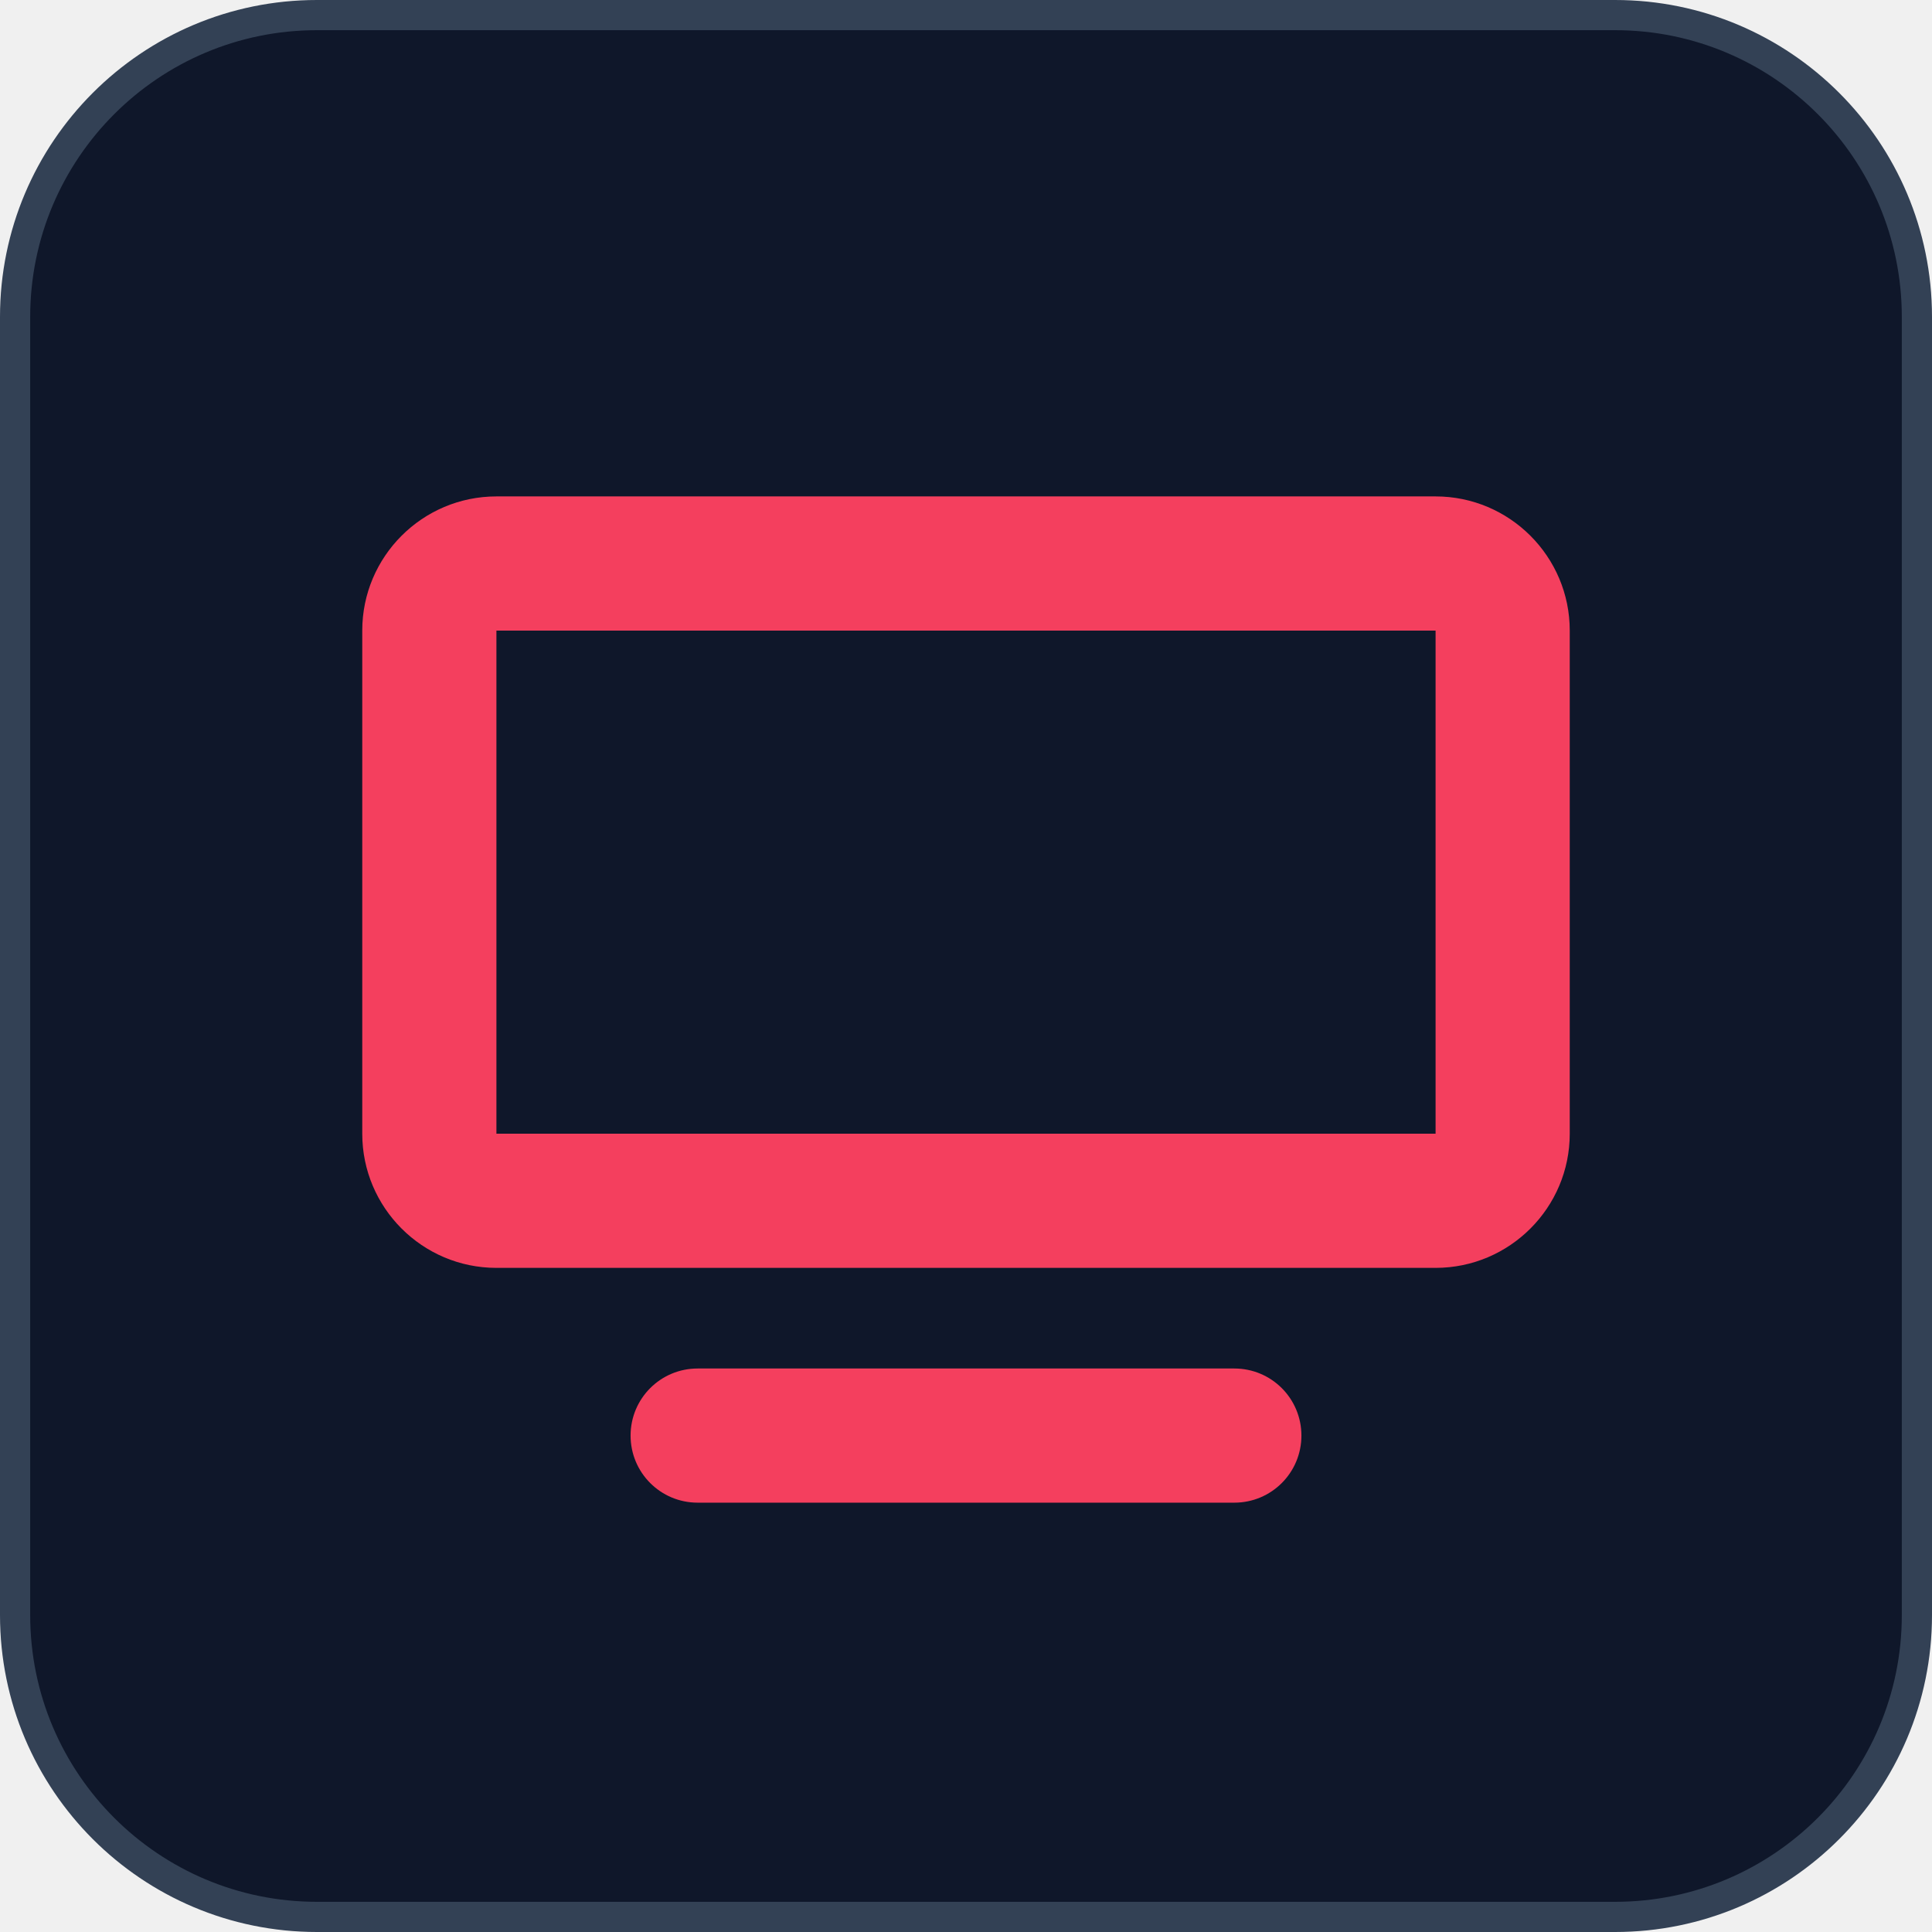
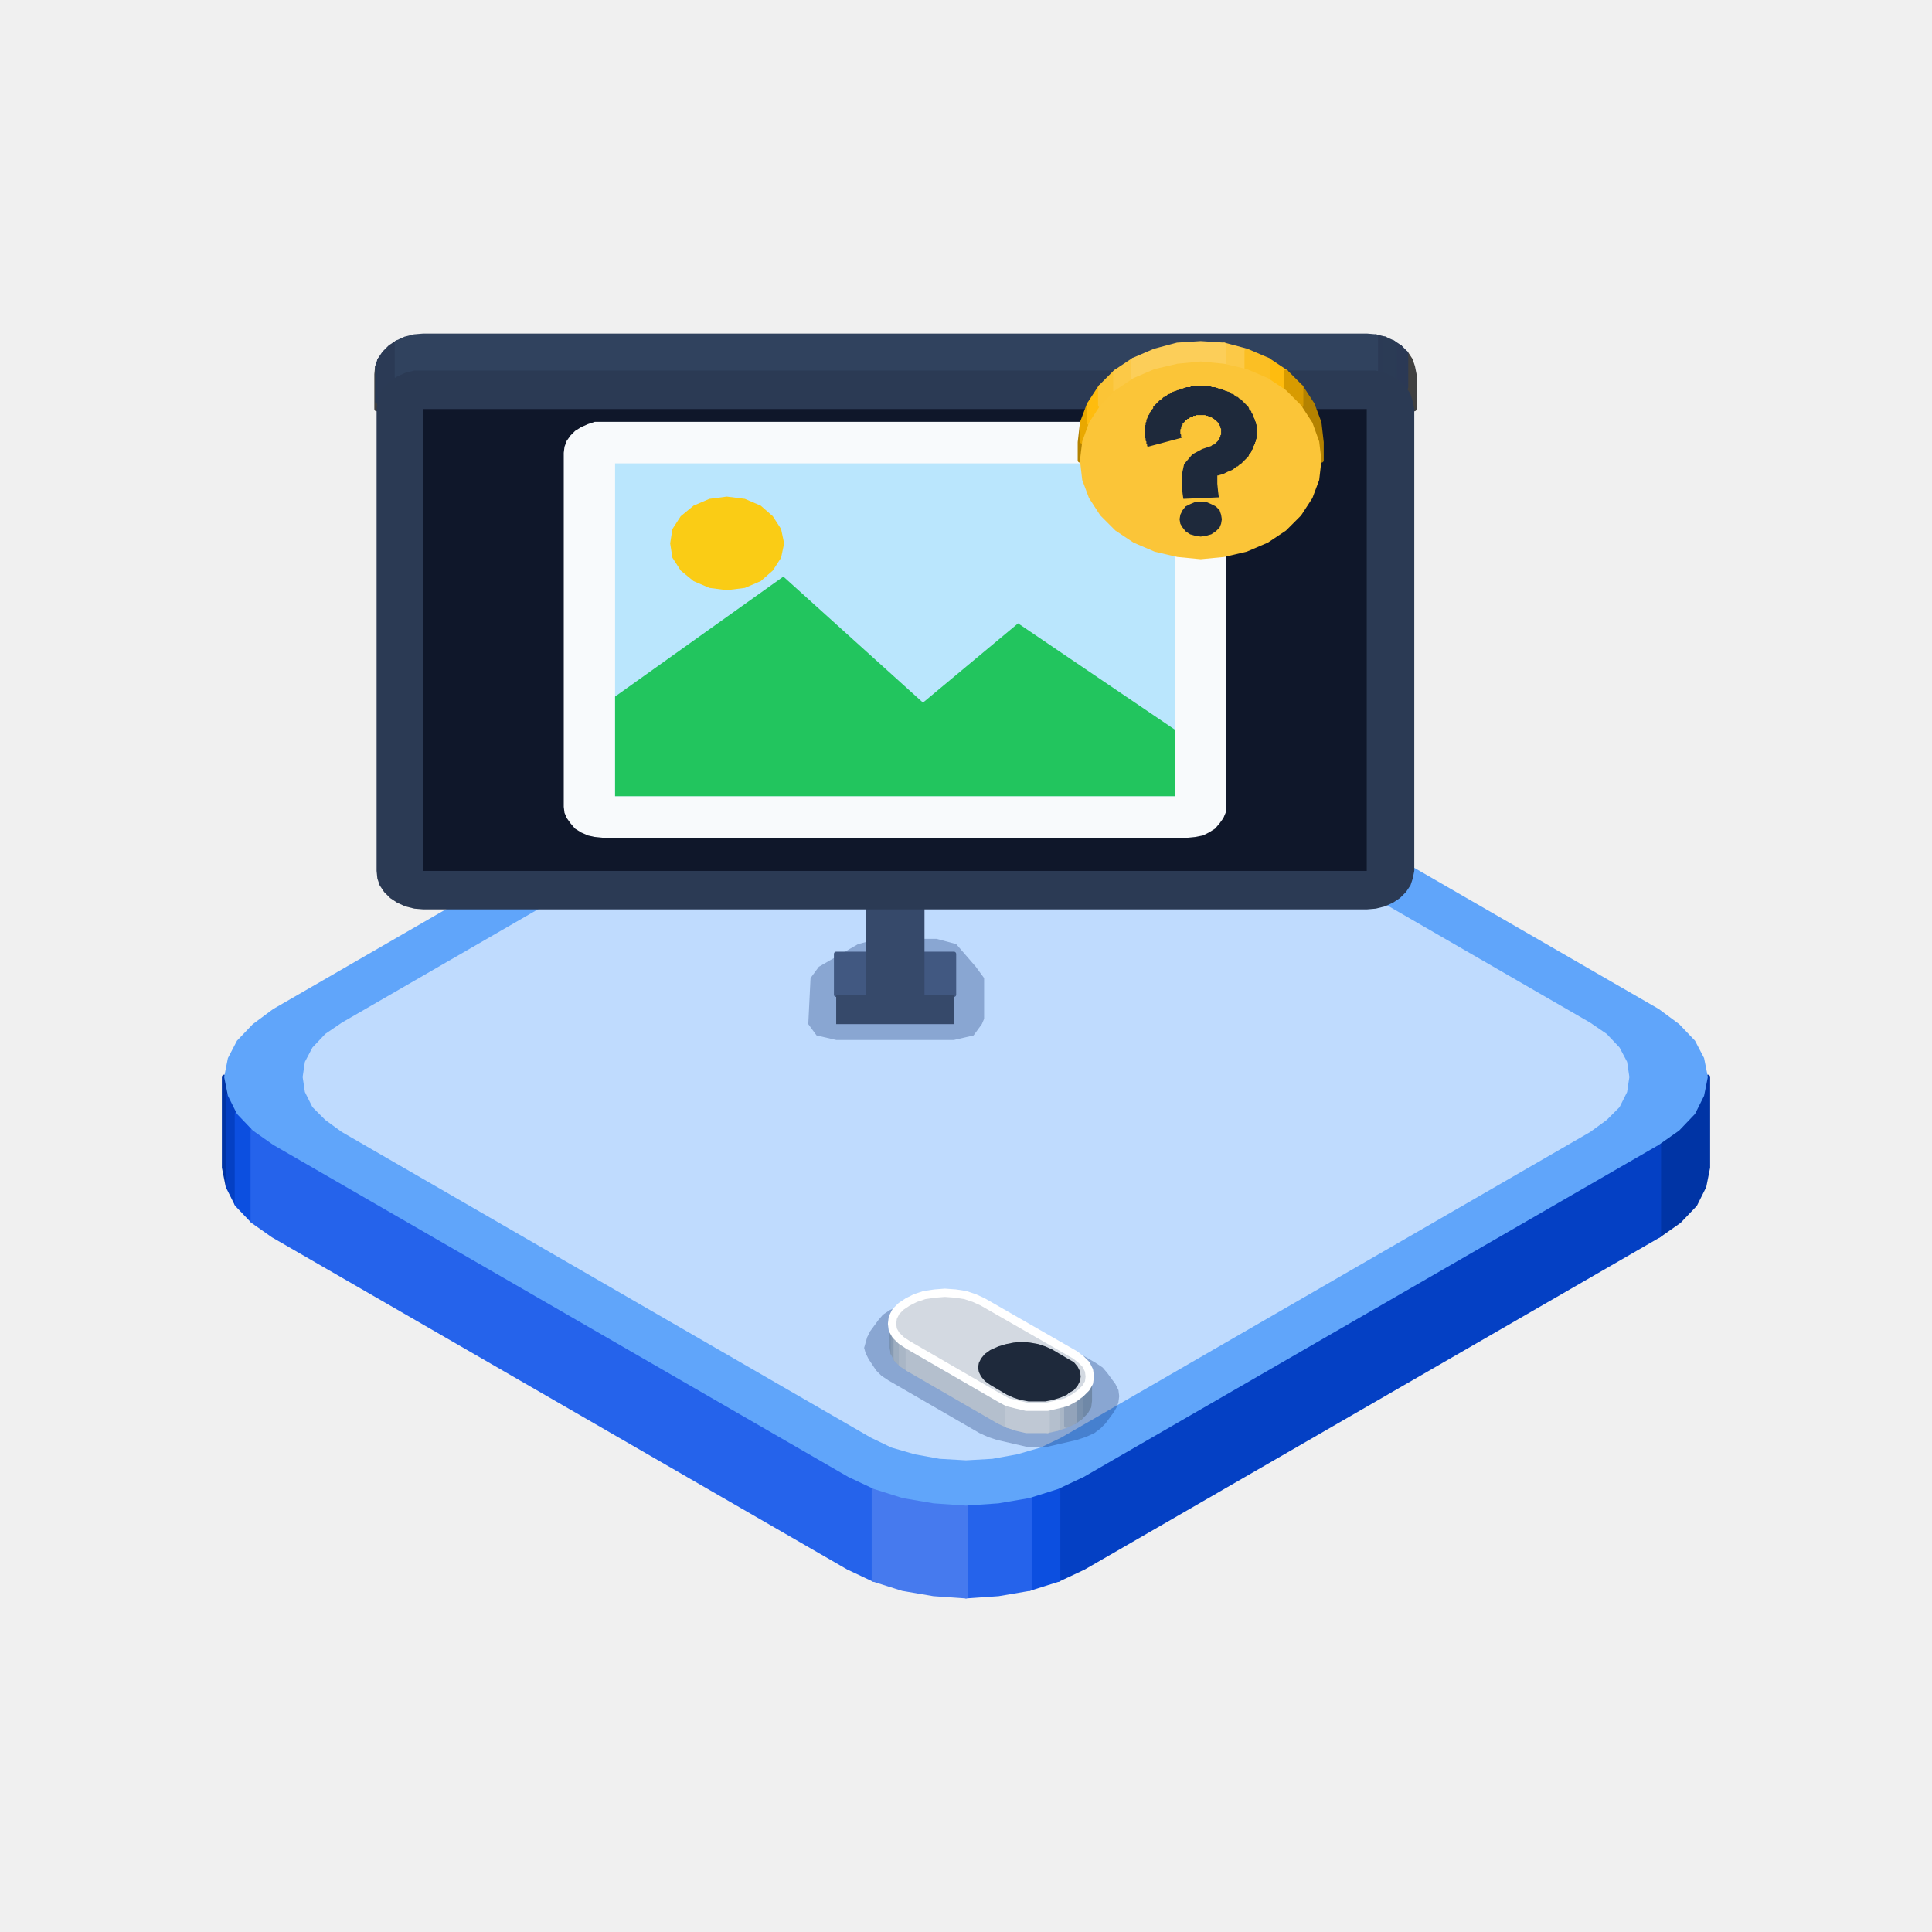
<svg xmlns="http://www.w3.org/2000/svg" viewBox="0 0 256 256" width="256" height="256" role="img" aria-label="Photo Guessing Game (tvOS) icon">
-   <rect x="2.0" y="2.0" width="252" height="252" rx="40" fill="#0f172a" stroke="#334155" stroke-width="4" />
-   <svg x="48.0" y="48.0" width="160" height="160" viewBox="0 0 576 512">
-     <path fill="#F43F5E" d="M64 96l0 240 448 0 0-240-448 0zM0 96C0 60.7 28.7 32 64 32l448 0c35.3 0 64 28.7 64 64l0 240c0 35.3-28.7 64-64 64L64 400c-35.3 0-64-28.7-64-64L0 96zM160 448l256 0c17.7 0 32 14.3 32 32s-14.3 32-32 32l-256 0c-17.7 0-32-14.3-32-32s14.3-32 32-32z" />
-   </svg>
+   <path d="M30.2,157.2L29.7,154.7L29.7,142.7L30.2,145.2ZM226.3,154.7L225.8,157.2L224.6,159.6L222.5,161.8L219.8,163.7L219.8,151.7L222.5,149.8L224.6,147.6L225.8,145.2L226.3,142.7Z" fill="#0034a5" stroke="#0034a5" stroke-width="0.6" stroke-linejoin="round" />
+   <path d="M31.4,159.6L30.2,157.2L30.2,145.2L31.4,147.6ZM219.8,163.7L143.6,207.7L140.2,209.3L140.2,197.3L143.6,195.7L219.8,151.7Z" fill="#0440c4" stroke="#0440c4" stroke-width="0.6" stroke-linejoin="round" />
+   <path d="M33.5,161.8L31.4,159.6L31.4,147.6L33.5,149.8ZM140.2,209.3L136.4,210.5L136.4,198.5L140.2,197.3Z" fill="#0c4fe0" stroke="#0c4fe0" stroke-width="0.6" stroke-linejoin="round" />
+   <path d="M115.8,209.3L112.4,207.7L36.2,163.7L33.5,161.8L33.5,149.8L36.2,151.7L112.4,195.7L115.8,197.3ZM136.4,210.5L132.3,211.2L128,211.5L128,199.5L132.3,199.2L136.4,198.5Z" fill="#2563eb" stroke="#2563eb" stroke-width="0.6" stroke-linejoin="round" />
+   <path d="M128,211.5L123.7,211.2L119.6,210.5L115.8,209.3L115.8,197.3L119.6,198.5L123.7,199.2L128,199.5Z" fill="#467aee" stroke="#467aee" stroke-width="0.6" stroke-linejoin="round" />
+   <path d="M219.8,133.7L222.5,135.7L224.6,137.9L225.8,140.2L226.3,142.7L225.8,145.2L224.6,147.6L222.5,149.8L219.8,151.7L143.6,195.7L140.2,197.3L136.4,198.5L132.3,199.2L128,199.5L123.7,199.2L119.6,198.5L115.8,197.3L112.4,195.7L36.2,151.7L33.5,149.8L31.4,147.6L30.2,145.2L29.7,142.7L30.2,140.2L31.4,137.9L33.5,135.7L36.2,133.7L112.4,89.7L115.8,88.1L119.6,87L123.7,86.2L128,86L132.3,86.2L136.4,87L140.2,88.1L143.6,89.7Z" fill="#60A5FA" />
+   <path d="M210.7,135.5L212.9,137L214.6,138.8L215.6,140.7L215.9,142.7L215.6,144.7L214.6,146.7L212.9,148.4L210.7,150L140.6,190.5L137.9,191.8L134.8,192.7L131.5,193.3L128,193.5L124.5,193.3L121.2,192.7L118.1,191.8L115.4,190.5L45.3,150L43.1,148.4L41.4,146.7L40.4,144.7L40.1,142.7L40.4,140.7L41.4,138.8L43.1,137L45.3,135.5L115.4,95L118.1,93.7L121.2,92.8L124.5,92.2L128,92L131.5,92.2L134.8,92.8L137.9,93.7L140.6,95Z" fill="#BFDBFE" />
+   <path d="M108.5,128.1L113.7,125.1L116.3,124.4L124.1,124.4L126.7,125.1L129.3,128.1L130.4,129.6L130.4,135L130.1,135.7L129,137.2L126.4,137.8L110.8,137.8L108.2,137.2L107.1,135.7L107.4,129.6ZM117.9,173.6L119,173.1L120.2,172.7L122.8,172.1L124.1,171.9L125.5,171.8L126.9,171.9L128.2,172.1L130.8,172.7L132,173.1L133.1,173.6L145.2,180.6L146.1,181.2L146.7,181.9L147.8,183.4L148.2,184.2L148.3,185L148.2,185.8L148,186.4L147.6,187.1L146.5,188.6L145.8,189.3L145,189.9L143.9,190.4L142.7,190.8L140.1,191.4L138.8,191.7L137.4,191.7L136,191.7L134.7,191.4L132.1,190.8L130.9,190.4L129.8,189.9L117.7,182.9L116.8,182.3L116.1,181.6L115.1,180.1L114.7,179.3L114.5,178.6L114.9,177.2L115.3,176.4L116.4,174.9L117,174.2Z" fill="#0a296d" fill-opacity="0.3" />
+   <path d="M126.4,131.8L110.8,131.8L110.8,126.4L126.4,126.4ZM122.5,115.2L114.7,115.2L114.7,109.8L122.5,109.8Z" fill="#415881" stroke="#415881" stroke-width="0.6" stroke-linejoin="round" />
+   <path d="M110.8,135.7L126.4,135.7L126.4,131.8L110.8,131.8Z" fill="#36496a" />
+   <path d="M114.7,131.8L122.5,131.8L122.5,115.2L114.7,115.2Z" fill="#36496a" />
+   <path d="M50,53.2L49.9,54.2L49.9,49.6L50,48.6ZM187.4,54.2L187.2,53.2L186.9,52.2L186.3,51.3L186.3,46.8L186.9,47.7L187.2,48.6L187.4,49.6Z" fill="#404040" stroke="#404040" stroke-width="0.6" stroke-linejoin="round" />
+   <path d="M50.3,52.2L50,53.2L50,48.6L50.3,47.7Z" fill="#283a57" stroke="#283a57" stroke-width="0.6" stroke-linejoin="round" />
+   <path d="M52.6,49.9L51.7,50.5L50.9,51.3L50.3,52.2L50.3,47.7L50.9,46.8L51.7,46L52.6,45.4ZM185.5,50.5L184.6,49.9L184.6,45.4L185.5,46ZM183.5,49.4L182.3,49.1L182.3,44.6L183.5,44.9Z" fill="#2b3a55" stroke="#2b3a55" stroke-width="0.6" stroke-linejoin="round" />
+   <path d="M186.3,51.3L185.5,50.5L185.5,46L186.3,46.8Z" fill="#2b3955" stroke="#2b3955" stroke-width="0.6" stroke-linejoin="round" />
+   <path d="M184.6,49.9L183.5,49.4L183.5,44.9L184.6,45.4Z" fill="#2b3b55" stroke="#2b3b55" stroke-width="0.6" stroke-linejoin="round" />
+   <path d="M182.3,49.1L181.1,49.1L56.1,49.1L54.9,49.1L53.7,49.4L52.6,49.9L52.6,45.4L53.7,44.9L54.9,44.6L56.1,44.5L181.1,44.5L182.3,44.6Z" fill="#30425e" stroke="#30425e" stroke-width="0.6" stroke-linejoin="round" />
+   <path d="M181.1,120.5L182.3,120.4L183.5,120.1L184.6,119.6L185.5,119L186.3,118.2L186.9,117.3L187.2,116.4L187.4,115.4L187.4,54.2L187.2,53.2L186.9,52.2L186.3,51.3L185.5,50.5L184.6,49.9L183.5,49.4L182.3,49.1L181.1,49.1L56.1,49.1L54.9,49.1L53.7,49.4L52.6,49.9L51.7,50.5L50.9,51.3L50.3,52.2L50,53.2L49.9,54.2L49.9,115.4L50,116.4L50.3,117.3L50.9,118.2L51.7,119L52.6,119.6L53.7,120.1L54.9,120.4L56.1,120.5Z" fill="#2b3a54" />
+   <path d="M56.1,115.4L181.1,115.4L181.1,54.2L56.1,54.2Z" fill="#0F172A" />
+   <path d="M157.4,111L158.4,110.9L159.4,110.7L160.2,110.3L161,109.8L161.6,109.1L162.1,108.4L162.4,107.7L162.5,106.9L162.5,60L162.4,59.2L162.1,58.4L161.6,57.7L161,57.1L160.2,56.6L159.4,56.2L158.4,55.9L157.4,55.9L79.8,55.9L78.8,55.9L77.9,56.2L77,56.6L76.2,57.1L75.6,57.7L75.1,58.4L74.8,59.2L74.7,60L74.7,106.9L74.8,107.7L75.1,108.4L75.6,109.1L76.2,109.8L77,110.3L77.9,110.7L78.8,110.9L79.8,111Z" fill="#F8FAFC" />
+   <path d="M81.5,105.5L155.7,105.5L155.7,61.4L81.5,61.4Z" fill="#BAE6FD" />
+   <path d="M81.5,105.5L81.5,92.3L103.8,76.4L122.3,93.1L134.9,82.6L155.7,96.7L155.7,105.5Z" fill="#22C55E" />
+   <path d="M103.9,72L103.5,70.1L102.4,68.4L100.8,67L98.7,66.1L96.3,65.8L94,66.1L91.9,67L90.2,68.4L89.1,70.1L88.8,72L89.1,73.9L90.2,75.6L91.9,77L94,77.9L96.3,78.2L98.7,77.9L100.8,77L102.4,75.6L103.5,73.9Z" fill="#FACC15" />
+   <path d="M143.4,58.5L143.1,61L143.1,58.6L143.4,56ZM175.1,61L174.8,58.5L173.9,56L172.4,53.7L172.4,51.3L173.9,53.6L174.8,56L175.1,58.6Z" fill="#b48200" stroke="#b48200" stroke-width="0.6" stroke-linejoin="round" />
+   <path d="M144.3,56L143.4,58.5L143.4,56L144.3,53.6Z" fill="#e9a800" stroke="#e9a800" stroke-width="0.6" stroke-linejoin="round" />
+   <path d="M145.8,53.7L144.3,56L144.3,53.6L145.8,51.3ZM170.4,51.7L168,50.1L168,47.7L170.4,49.3Z" fill="#ffbc0e" stroke="#ffbc0e" stroke-width="0.6" stroke-linejoin="round" />
+   <path d="M172.4,53.7L170.4,51.7L170.4,49.3L172.4,51.3Z" fill="#d89b00" stroke="#d89b00" stroke-width="0.6" stroke-linejoin="round" />
+   <path d="M147.8,51.7L145.8,53.7L145.8,51.3L147.8,49.3Z" fill="#fbc436" stroke="#fbc436" stroke-width="0.6" stroke-linejoin="round" />
+   <path d="M150.2,50.1L147.8,51.7L147.8,49.3L150.2,47.7ZM165.2,48.9L162.2,48.2L162.2,45.7L165.2,46.5Z" fill="#fcc947" stroke="#fcc947" stroke-width="0.6" stroke-linejoin="round" />
+   <path d="M168,50.1L165.2,48.9L165.2,46.5L168,47.7Z" fill="#fbbf24" stroke="#fbbf24" stroke-width="0.6" stroke-linejoin="round" />
+   <path d="M162.2,48.2L159.1,47.9L156,48.2L153,48.9L150.2,50.1L150.2,47.7L153,46.5L156,45.7L159.1,45.5L162.2,45.7Z" fill="#fcce59" stroke="#fcce59" stroke-width="0.6" stroke-linejoin="round" />
+   <path d="M175.1,61L174.8,58.5L173.9,56L172.4,53.7L170.4,51.7L168,50.1L165.2,48.9L162.2,48.2L159.1,47.9L156,48.2L153,48.9L150.2,50.1L147.8,51.7L145.8,53.7L144.3,56L143.4,58.5L143.1,61L143.4,63.6L144.3,66L145.8,68.3L147.8,70.3L150.2,71.9L153,73.1L156,73.8L159.1,74.1L162.2,73.8L165.2,73.1L168,71.9L170.4,70.3L172.4,68.3L173.9,66L174.8,63.6Z" fill="#fbc538" />
+   <path d="M152.1,59.2L152.1,59.2L152,59.1L152,58.9L151.9,58.8L151.9,58.6L151.9,58.5L151.8,58.4L151.8,58.3L151.8,58.1L151.7,58L151.7,57.9L151.7,57.7L151.7,57.6L151.7,57.5L151.7,57.3L151.7,57.2L151.7,57.1L151.7,56.9L151.7,56.8L151.7,56.7L151.7,56.5L151.7,56.4L151.8,56.3L151.8,56.1L151.8,56L151.9,55.9L151.9,55.8L151.9,55.6L152,55.5L152,55.4L152.1,55.3L152.1,55.1L152.2,55L152.3,54.9L152.3,54.8L152.4,54.6L152.5,54.5L152.5,54.4L152.6,54.3L152.7,54.2L152.8,54.1L152.8,53.9L152.9,53.8L153,53.7L153.1,53.6L153.2,53.5L153.3,53.4L153.4,53.3L153.5,53.2L153.6,53.1L153.7,53L153.9,52.9L154,52.8L154.1,52.7L154.2,52.6L154.3,52.6L154.5,52.5L154.6,52.4L154.7,52.3L154.9,52.2L155,52.2L155.1,52.1L155.3,52L155.4,51.9L155.5,51.9L155.7,51.8L155.8,51.8L156,51.7L156.1,51.7L156.3,51.6L156.4,51.5L156.6,51.5L156.7,51.5L156.9,51.4L157,51.4L157.2,51.3L157.3,51.3L157.5,51.3L157.7,51.3L157.8,51.2L158,51.2L158.1,51.2L158.3,51.2L158.5,51.2L158.6,51.2L158.8,51.1L158.9,51.1L159.1,51.1L159.3,51.1L159.4,51.1L159.6,51.2L159.8,51.2L159.9,51.2L160.1,51.2L160.2,51.2L160.4,51.2L160.6,51.3L160.7,51.3L160.9,51.3L161,51.3L161.2,51.4L161.3,51.4L161.5,51.5L161.7,51.5L161.8,51.5L162,51.6L162.1,51.7L162.2,51.7L162.4,51.8L162.5,51.8L162.7,51.9L162.8,51.9L163,52L163.1,52.1L163.2,52.2L163.4,52.2L163.5,52.3L163.6,52.4L163.8,52.5L163.9,52.6L164,52.6L164.1,52.7L164.2,52.8L164.4,52.9L164.5,53L164.6,53.1L164.7,53.2L164.8,53.3L164.9,53.4L165,53.5L165.1,53.6L165.2,53.7L165.3,53.8L165.4,53.9L165.5,54.1L165.5,54.2L165.6,54.3L165.7,54.4L165.8,54.5L165.8,54.6L165.9,54.8L166,54.9L166,55L166.1,55.1L166.1,55.3L166.2,55.4L166.2,55.5L166.3,55.6L166.3,55.8L166.4,55.9L166.4,56L166.4,56.1L166.5,56.3L166.5,56.4L166.5,56.5L166.5,56.7L166.5,56.8L166.5,56.9L166.5,57.1L166.5,57.2L166.5,57.3L166.5,57.5L166.5,57.6L166.5,57.7L166.5,57.9L166.5,58L166.5,58.1L166.4,58.3L166.4,58.4L166.4,58.5L166.3,58.6L166.3,58.8L166.2,58.9L166.2,59L166.1,59.1L166.1,59.3L166,59.4L166,59.5L165.9,59.6L165.8,59.8L165.8,59.9L165.7,60L165.6,60.1L165.5,60.2L165.5,60.3L165.4,60.5L165.3,60.6L165.2,60.7L165.1,60.8L165,60.9L164.9,61L164.8,61.1L164.7,61.2L164.6,61.3L164.5,61.4L164.4,61.5L164.2,61.6L164.1,61.7L164,61.8L163.9,61.8L163.8,61.9L163.6,62L163.5,62.1L163.4,62.2L163.2,62.3L163.1,62.3L163.2,62.3L162.7,62.5L162.1,62.8L161.4,63L161.2,63L161.3,62.9L161.3,63.2L161.3,64.1L161.4,65.1L161.5,65.9L156.8,66.1L156.7,65.4L156.6,64.3L156.6,62.9L156.9,61.5L158,60.2L159.3,59.5L160.2,59.2L160.5,59.1L160.6,59L160.8,58.9L160.8,59L160.7,59L160.7,59L160.8,58.9L160.8,58.9L160.8,58.9L160.9,58.9L160.9,58.8L161,58.8L161,58.8L161.1,58.7L161.1,58.7L161.1,58.7L161.2,58.6L161.2,58.6L161.3,58.5L161.3,58.5L161.3,58.5L161.4,58.4L161.4,58.4L161.4,58.3L161.4,58.3L161.5,58.3L161.5,58.2L161.5,58.2L161.6,58.1L161.6,58.1L161.6,58L161.6,58L161.6,58L161.7,57.9L161.7,57.9L161.7,57.8L161.7,57.8L161.7,57.7L161.7,57.7L161.8,57.6L161.8,57.6L161.8,57.5L161.8,57.5L161.8,57.4L161.8,57.4L161.8,57.3L161.8,57.3L161.8,57.2L161.8,57.2L161.8,57.2L161.8,57.1L161.8,57.1L161.8,57L161.8,57L161.8,56.9L161.8,56.9L161.8,56.8L161.8,56.8L161.7,56.7L161.7,56.7L161.7,56.6L161.7,56.6L161.7,56.5L161.7,56.5L161.6,56.4L161.6,56.4L161.6,56.4L161.6,56.3L161.6,56.3L161.5,56.2L161.5,56.2L161.5,56.1L161.4,56.1L161.4,56.1L161.4,56L161.4,56L161.3,55.9L161.3,55.9L161.3,55.9L161.2,55.8L161.2,55.8L161.1,55.7L161.1,55.7L161.1,55.7L161,55.6L161,55.6L160.9,55.6L160.9,55.5L160.8,55.5L160.8,55.5L160.8,55.5L160.7,55.4L160.7,55.4L160.6,55.4L160.6,55.3L160.5,55.3L160.5,55.3L160.4,55.3L160.4,55.2L160.3,55.2L160.3,55.2L160.2,55.2L160.1,55.2L160.1,55.1L160,55.1L160,55.1L159.9,55.1L159.9,55.1L159.8,55.1L159.8,55.1L159.7,55L159.6,55L159.6,55L159.5,55L159.5,55L159.4,55L159.3,55L159.3,55L159.2,55L159.2,55L159.1,55L159.1,55L159,55L158.9,55L158.9,55L158.8,55L158.8,55L158.7,55L158.6,55L158.6,55L158.5,55L158.5,55.1L158.4,55.1L158.4,55.1L158.3,55.1L158.2,55.1L158.2,55.1L158.1,55.1L158.1,55.2L158,55.2L158,55.2L157.9,55.2L157.9,55.2L157.8,55.3L157.8,55.3L157.7,55.3L157.7,55.3L157.6,55.4L157.6,55.4L157.5,55.4L157.5,55.5L157.4,55.5L157.4,55.5L157.3,55.5L157.3,55.6L157.2,55.6L157.2,55.6L157.2,55.7L157.1,55.7L157.1,55.7L157,55.8L157,55.8L157,55.9L156.9,55.9L156.9,55.9L156.9,56L156.8,56L156.8,56.1L156.8,56.1L156.7,56.1L156.7,56.2L156.7,56.2L156.7,56.3L156.6,56.3L156.6,56.4L156.6,56.4L156.6,56.4L156.6,56.5L156.5,56.5L156.5,56.6L156.5,56.6L156.5,56.7L156.5,56.7L156.5,56.8L156.5,56.8L156.4,56.9L156.4,56.9L156.4,57L156.4,57L156.4,57.1L156.4,57.1L156.4,57.2L156.4,57.2L156.4,57.2L156.4,57.3L156.4,57.3L156.4,57.4L156.4,57.4L156.4,57.5L156.4,57.5L156.5,57.6L156.5,57.6L156.5,57.7L156.5,57.7L156.5,57.8L156.5,57.8L156.5,57.9L156.6,57.9L156.6,58Z" fill="#1E293B" />
+   <path d="M161.9,68.8L161.8,68.2L161.6,67.6L161.1,67.1L160.5,66.8L159.8,66.5L159.1,66.5L158.4,66.5L157.7,66.8L157.1,67.1L156.7,67.6L156.4,68.2L156.3,68.8L156.4,69.4L156.7,69.9L157.1,70.4L157.7,70.8L158.4,71L159.1,71.1L159.8,71L160.5,70.8L161.1,70.4L161.6,69.9L161.8,69.4Z" fill="#1E293B" />
+   <path d="M118.3,179.3L118.2,178.6L118.2,175.4L118.3,176.2ZM144.4,185.6L144.3,186.4L143.9,187.1L143.2,187.8L143.2,184.6L143.9,183.9L144.3,183.2L144.4,182.4Z" fill="#6f88a7" stroke="#6f88a7" stroke-width="0.6" stroke-linejoin="round" />
+   <path d="M118.7,180.1L118.3,179.3L118.3,176.2L118.7,176.9Z" fill="#869ab3" stroke="#869ab3" stroke-width="0.6" stroke-linejoin="round" />
+   <path d="M119.4,180.8L118.7,180.1L118.7,176.9L119.4,177.6Z" fill="#9dadc0" stroke="#9dadc0" stroke-width="0.6" stroke-linejoin="round" />
+   <path d="M120.3,181.4L119.4,180.8L119.4,177.6L120.3,178.2ZM141.3,188.9L140.1,189.3L140.1,186.1L141.3,185.8Z" fill="#a9b6c6" stroke="#a9b6c6" stroke-width="0.6" stroke-linejoin="round" />
+   <path d="M133.5,188.9L132.4,188.4L120.3,181.4L120.3,178.2L132.4,185.2L133.5,185.8ZM140.1,189.3L138.8,189.6L138.8,186.4L140.1,186.1Z" fill="#b4bfcd" stroke="#b4bfcd" stroke-width="0.6" stroke-linejoin="round" />
+   <path d="M143.2,187.8L142.4,188.4L142.4,185.2L143.2,184.6Z" fill="#7a91ad" stroke="#7a91ad" stroke-width="0.6" stroke-linejoin="round" />
+   <path d="M142.4,188.4L141.3,188.9L141.3,185.8L142.4,185.2Z" fill="#92a3ba" stroke="#92a3ba" stroke-width="0.6" stroke-linejoin="round" />
+   <path d="M138.8,189.6L137.4,189.6L136,189.6L134.7,189.3L133.5,188.9L133.5,185.8L134.7,186.1L136,186.4L137.4,186.4L138.8,186.4Z" fill="#bfc8d4" stroke="#bfc8d4" stroke-width="0.6" stroke-linejoin="round" />
+   <path d="M142.4,179.5L143.2,180.1L143.9,180.8L144.3,181.6L144.4,182.4L144.3,183.2L143.9,183.9L143.2,184.6L142.4,185.2L142.4,185.2L141.3,185.8L140.1,186.1L138.8,186.4L137.4,186.4L136,186.4L134.7,186.1L133.5,185.8L132.4,185.2L120.3,178.2L119.4,177.6L118.7,176.9L118.3,176.2L118.2,175.4L118.3,174.6L118.7,173.8L119.4,173.1L120.3,172.5L120.3,172.5L121.3,172L122.5,171.6L123.9,171.4L125.2,171.3L126.6,171.4L127.9,171.6L129.1,172L130.2,172.5Z" fill="#d3d9e1" />
+   <path d="M142.4,179.5L143.2,180.1L143.9,180.8L144.3,181.6L144.4,182.4L144.3,183.2L143.9,183.9L143.2,184.6L142.4,185.2L142.4,185.2L141.3,185.8L140.1,186.1L138.8,186.4L137.4,186.4L136,186.4L134.7,186.1L133.5,185.8L132.4,185.2L120.3,178.2L119.4,177.6L118.7,176.9L118.3,176.2L118.2,175.4L118.3,174.6L118.7,173.8L119.4,173.1L120.3,172.5L120.3,172.5L121.3,172L122.5,171.6L123.9,171.4L125.2,171.3L126.6,171.4L127.9,171.6L129.1,172L130.2,172.5Z" fill="none" stroke="#ffffff" stroke-width="1.1" stroke-linejoin="round" />
+   <path d="M141.6,180.1L142.3,180.5L142.8,181.1L143.1,181.7L143.2,182.4L143.1,183L142.8,183.6L142.3,184.2L141.6,184.6L141.4,184.8L140.5,185.2L139.5,185.5L138.5,185.7L137.4,185.7L136.3,185.7L135.2,185.5L134.3,185.2L133.4,184.8L131.2,183.5L130.5,183L130,182.4L129.7,181.8L129.6,181.2L129.7,180.6L130,180L130.5,179.4L131.2,178.9L131.4,178.8L132.3,178.4L133.3,178.1L134.3,177.9L135.4,177.8L136.5,177.9L137.6,178.1L138.5,178.4L139.4,178.8Z" fill="#1E293B" />
</svg>
